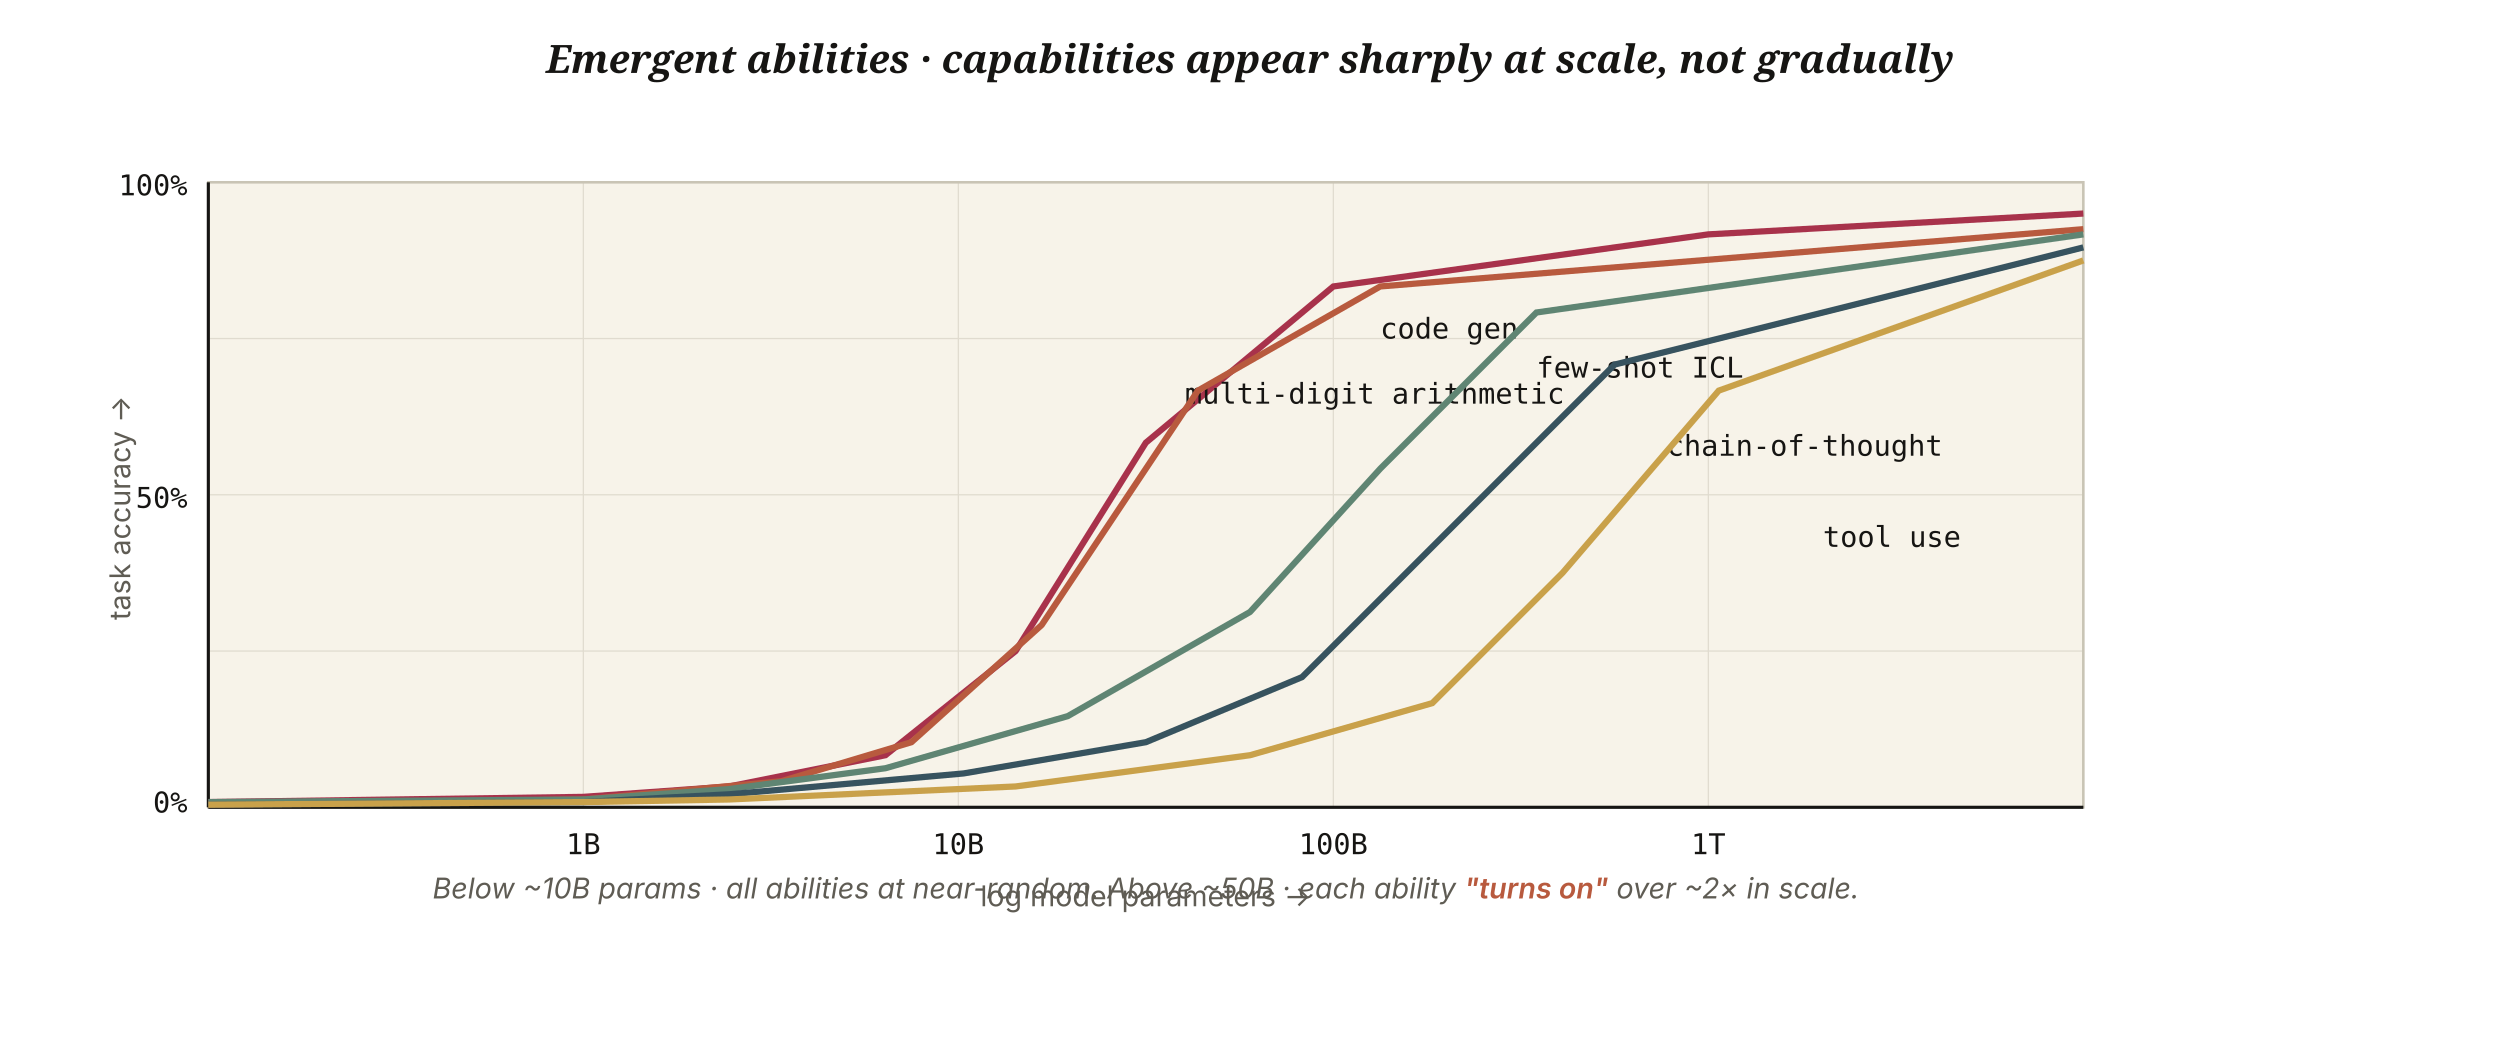
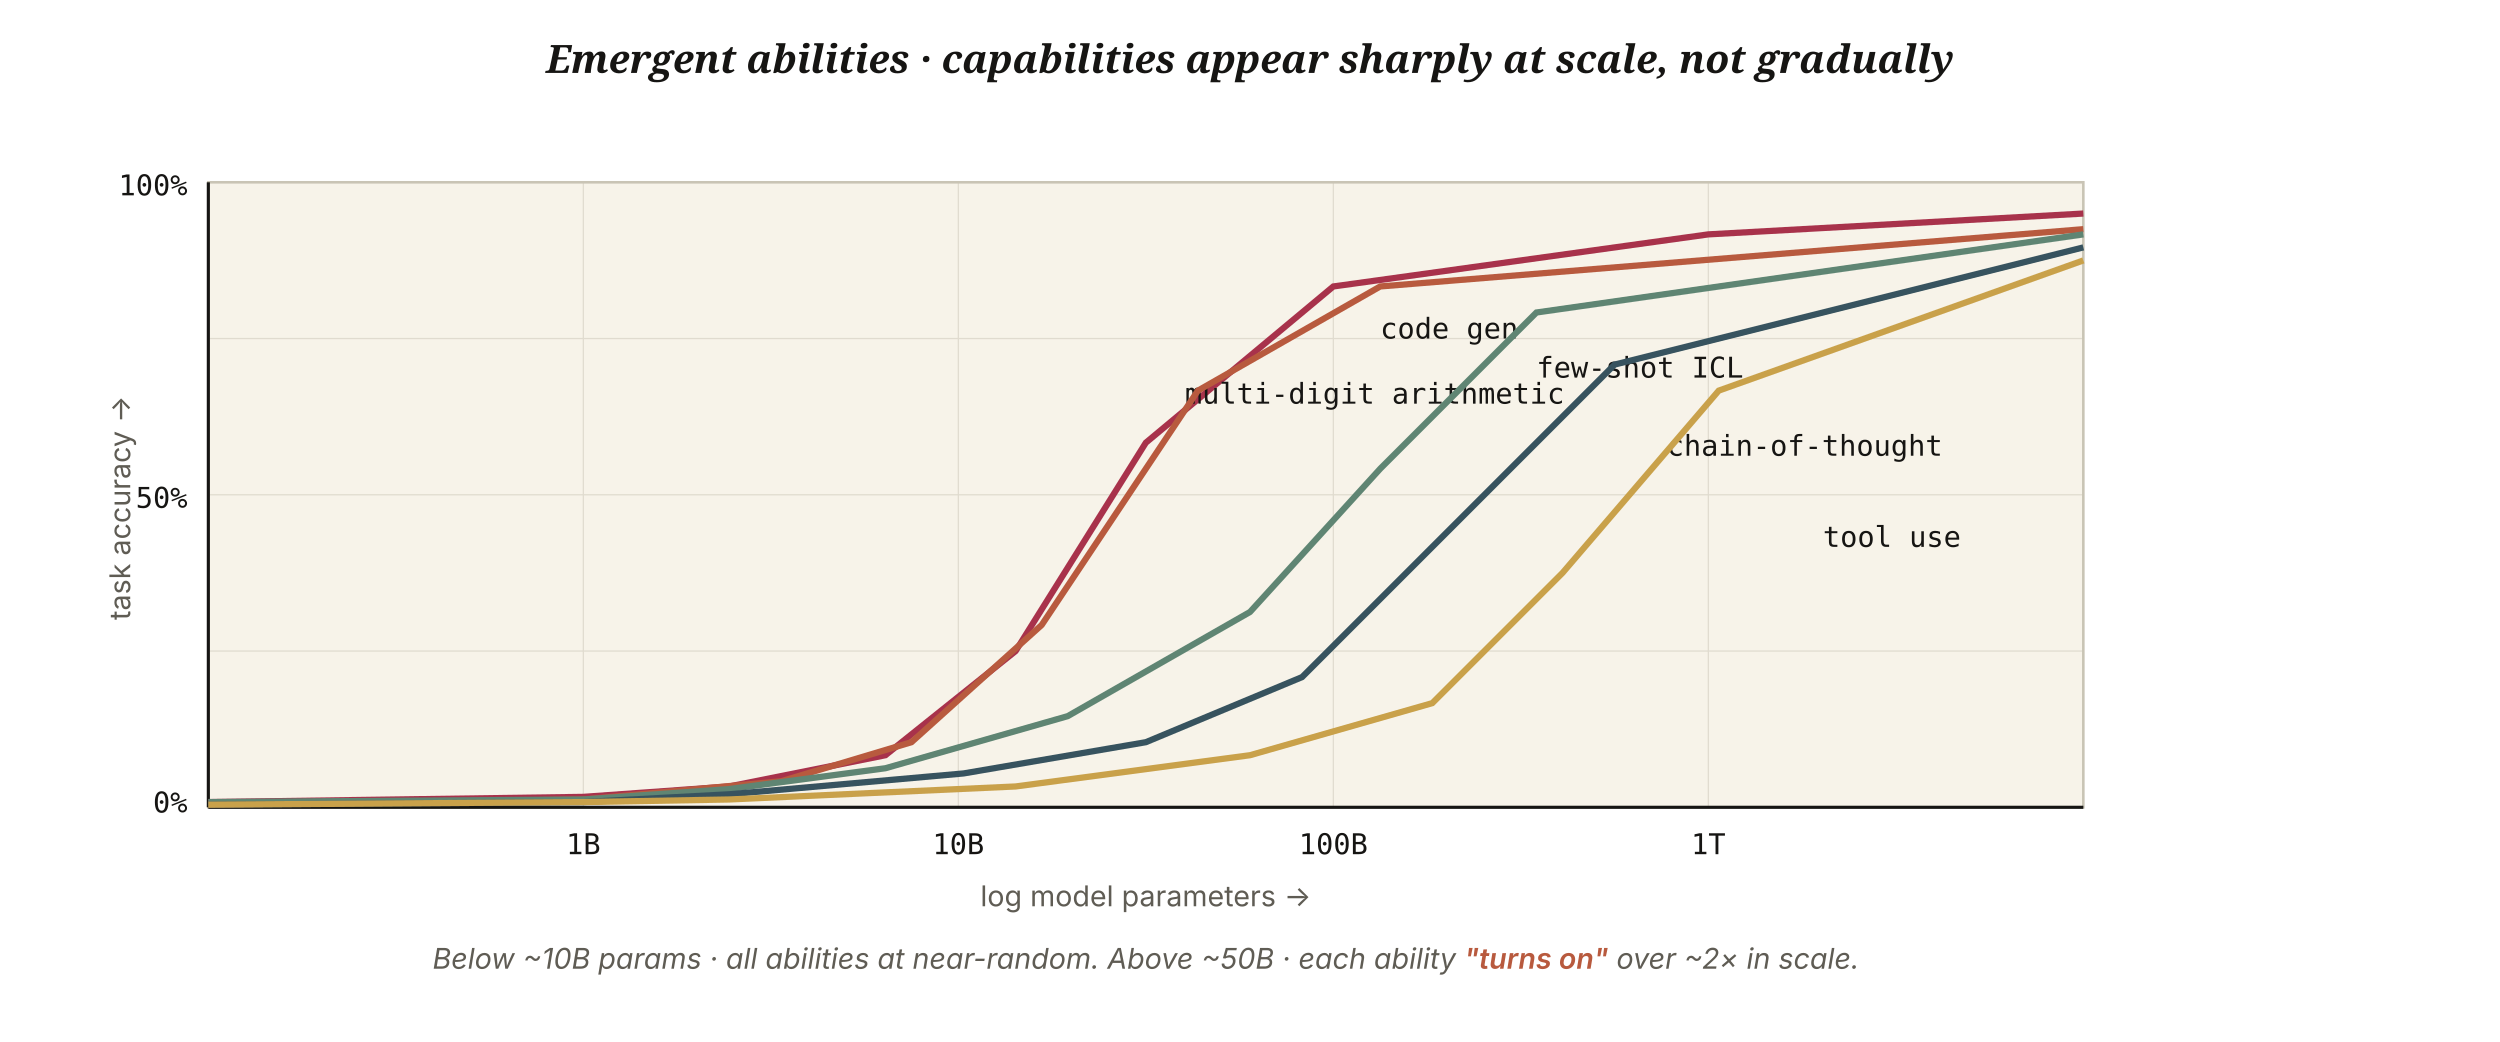
<svg xmlns="http://www.w3.org/2000/svg" viewBox="0 0 960 400" font-family="EB Garamond, Georgia, serif">
  <defs>
    <style>
      .axis  { stroke:#161513; stroke-width:1.2; fill:none; }
      .grid  { stroke:#C9C4B5; stroke-width:0.5; opacity:0.5; }
      .arith { stroke:#A8324B; stroke-width:2.4; fill:none; }
      .code  { stroke:#B85A3E; stroke-width:2.4; fill:none; }
      .ctx   { stroke:#5F8573; stroke-width:2.4; fill:none; }
      .cot   { stroke:#37535F; stroke-width:2.4; fill:none; }
      .tool  { stroke:#C9A14A; stroke-width:2.4; fill:none; }
      .thresh{ stroke:#5F5C54; stroke-dasharray:3 2; stroke-width:1; }
      .mono  { font-family:'JetBrains Mono', monospace; font-size:11px; fill:#161513; }
      .mut   { fill:#5F5C54; font-size:11px; font-family:Inter, sans-serif; }
      .ttl   { fill:#161513; font-size:15px; font-weight:600; font-style:italic; }
      .tag   { fill:#5F5C54; font-size:11px; letter-spacing:0.1em; text-transform:uppercase; font-family:Inter, sans-serif; }
    </style>
  </defs>
  <text x="480" y="28" text-anchor="middle" class="ttl">Emergent abilities · capabilities appear sharply at scale, not gradually</text>
  <g transform="translate(80, 70)">
    <rect x="0" y="0" width="720" height="240" fill="#F7F3E9" stroke="#C9C4B5" />
    <g class="grid">
      <line x1="0" y1="60" x2="720" y2="60" />
      <line x1="0" y1="120" x2="720" y2="120" />
      <line x1="0" y1="180" x2="720" y2="180" />
      <line x1="144" y1="0" x2="144" y2="240" />
      <line x1="288" y1="0" x2="288" y2="240" />
      <line x1="432" y1="0" x2="432" y2="240" />
      <line x1="576" y1="0" x2="576" y2="240" />
    </g>
    <line x1="0" y1="240" x2="720" y2="240" class="axis" />
    <line x1="0" y1="0" x2="0" y2="240" class="axis" />
    <text x="144" y="258" text-anchor="middle" class="mono">1B</text>
    <text x="288" y="258" text-anchor="middle" class="mono">10B</text>
    <text x="432" y="258" text-anchor="middle" class="mono">100B</text>
    <text x="576" y="258" text-anchor="middle" class="mono">1T</text>
    <text x="360" y="278" text-anchor="middle" class="mut">log model parameters →</text>
    <text x="-8" y="5" text-anchor="end" class="mono" fill="#5F5C54">100%</text>
    <text x="-8" y="125" text-anchor="end" class="mono" fill="#5F5C54">50%</text>
    <text x="-8" y="242" text-anchor="end" class="mono" fill="#5F5C54">0%</text>
    <text x="-30" y="125" transform="rotate(-90 -30 125)" text-anchor="middle" class="mut">task accuracy →</text>
    <path class="arith" d="M 0 238 L 144 236 L 200 232 L 260 220 L 310 180 L 360 100 L 432 40 L 576 20 L 720 12" />
    <text x="375" y="85" class="mono" fill="#A8324B">multi-digit arithmetic</text>
    <path class="code" d="M 0 239 L 144 237 L 220 230 L 270 215 L 320 170 L 380 80 L 450 40 L 720 18" />
    <text x="450" y="60" class="mono" fill="#B85A3E">code gen</text>
    <path class="ctx" d="M 0 238 L 144 237 L 200 233 L 260 225 L 330 205 L 400 165 L 450 110 L 510 50 L 720 20" />
    <text x="510" y="75" class="mono" fill="#5F8573">few-shot ICL</text>
    <path class="cot" d="M 0 239 L 144 238 L 200 235 L 290 227 L 360 215 L 420 190 L 470 140 L 540 70 L 720 25" />
    <text x="560" y="105" class="mono" fill="#37535F">chain-of-thought</text>
    <path class="tool" d="M 0 239 L 144 238 L 200 237 L 310 232 L 400 220 L 470 200 L 520 150 L 580 80 L 720 30" />
    <text x="620" y="140" class="mono" fill="#C9A14A">tool use</text>
  </g>
-   <g transform="translate(80, 345)">
+   <g transform="translate(80, 372)">
    <text x="360" y="0" text-anchor="middle" class="mut" font-style="italic">
      Below ~10B params · all abilities at near-random. Above ~50B · each ability <tspan fill="#B85A3E" font-weight="600">"turns on"</tspan> over ~2× in scale.
    </text>
  </g>
</svg>
